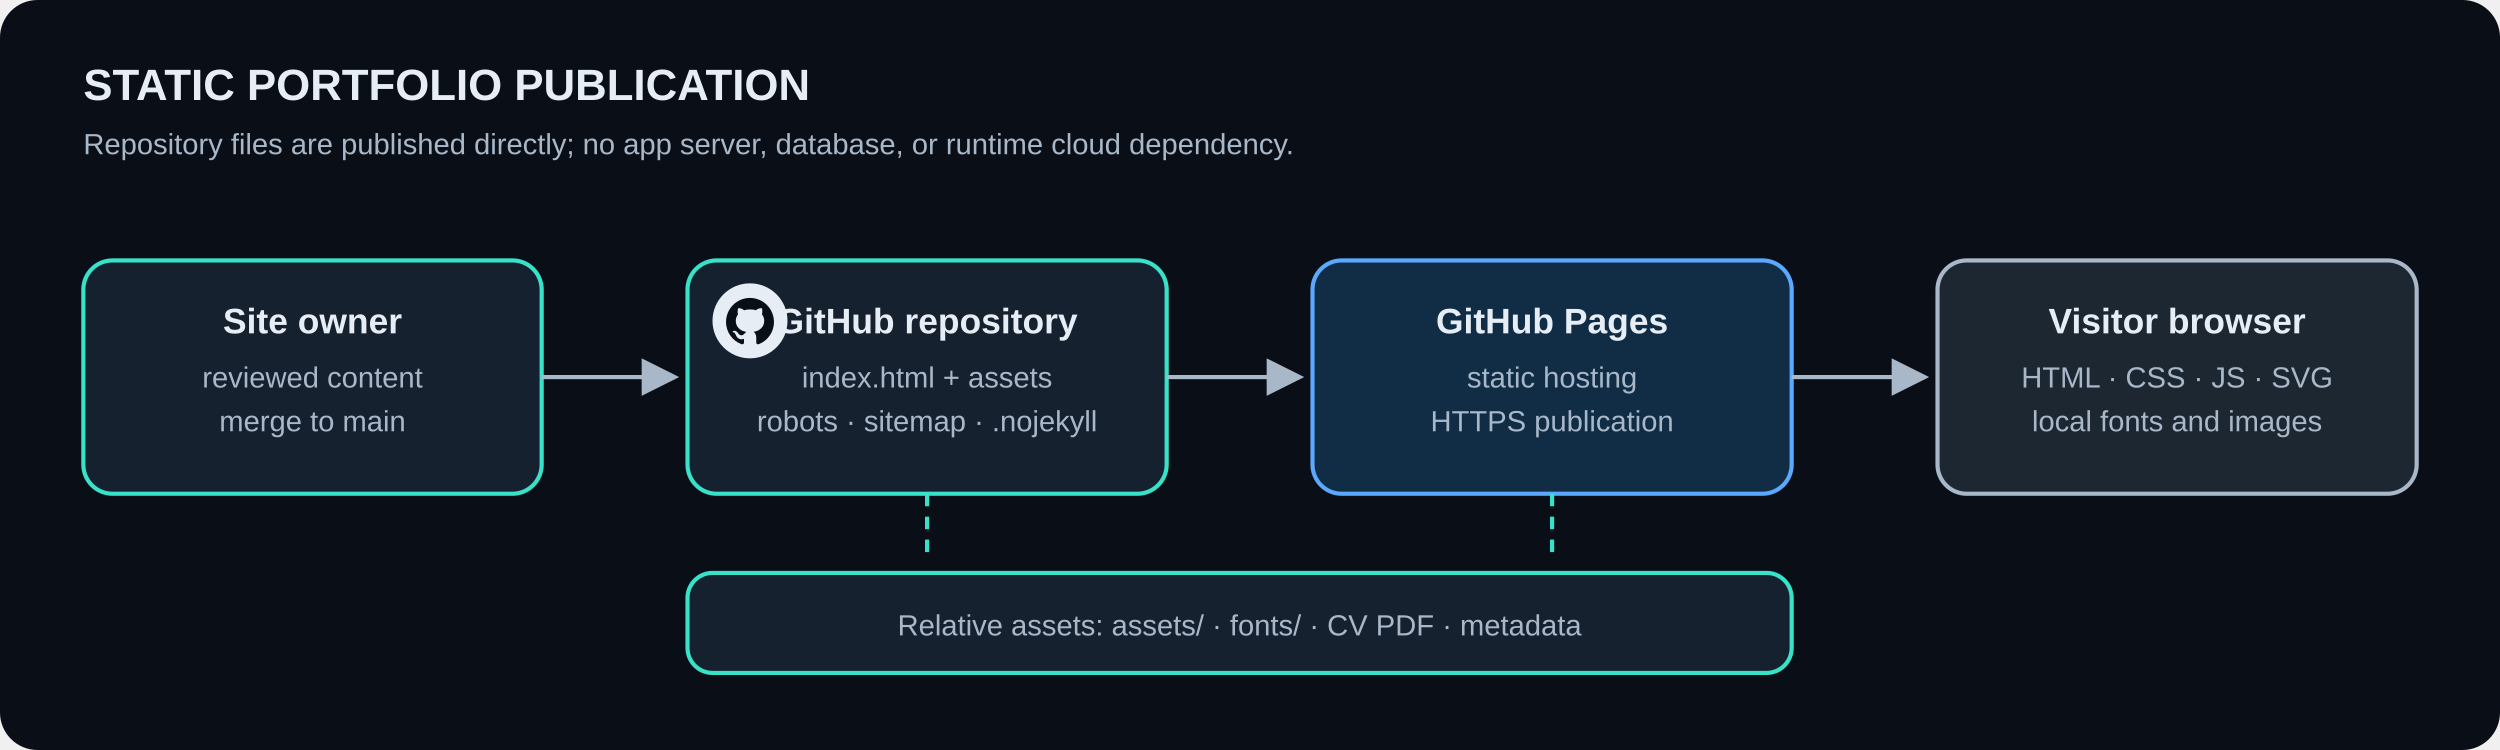
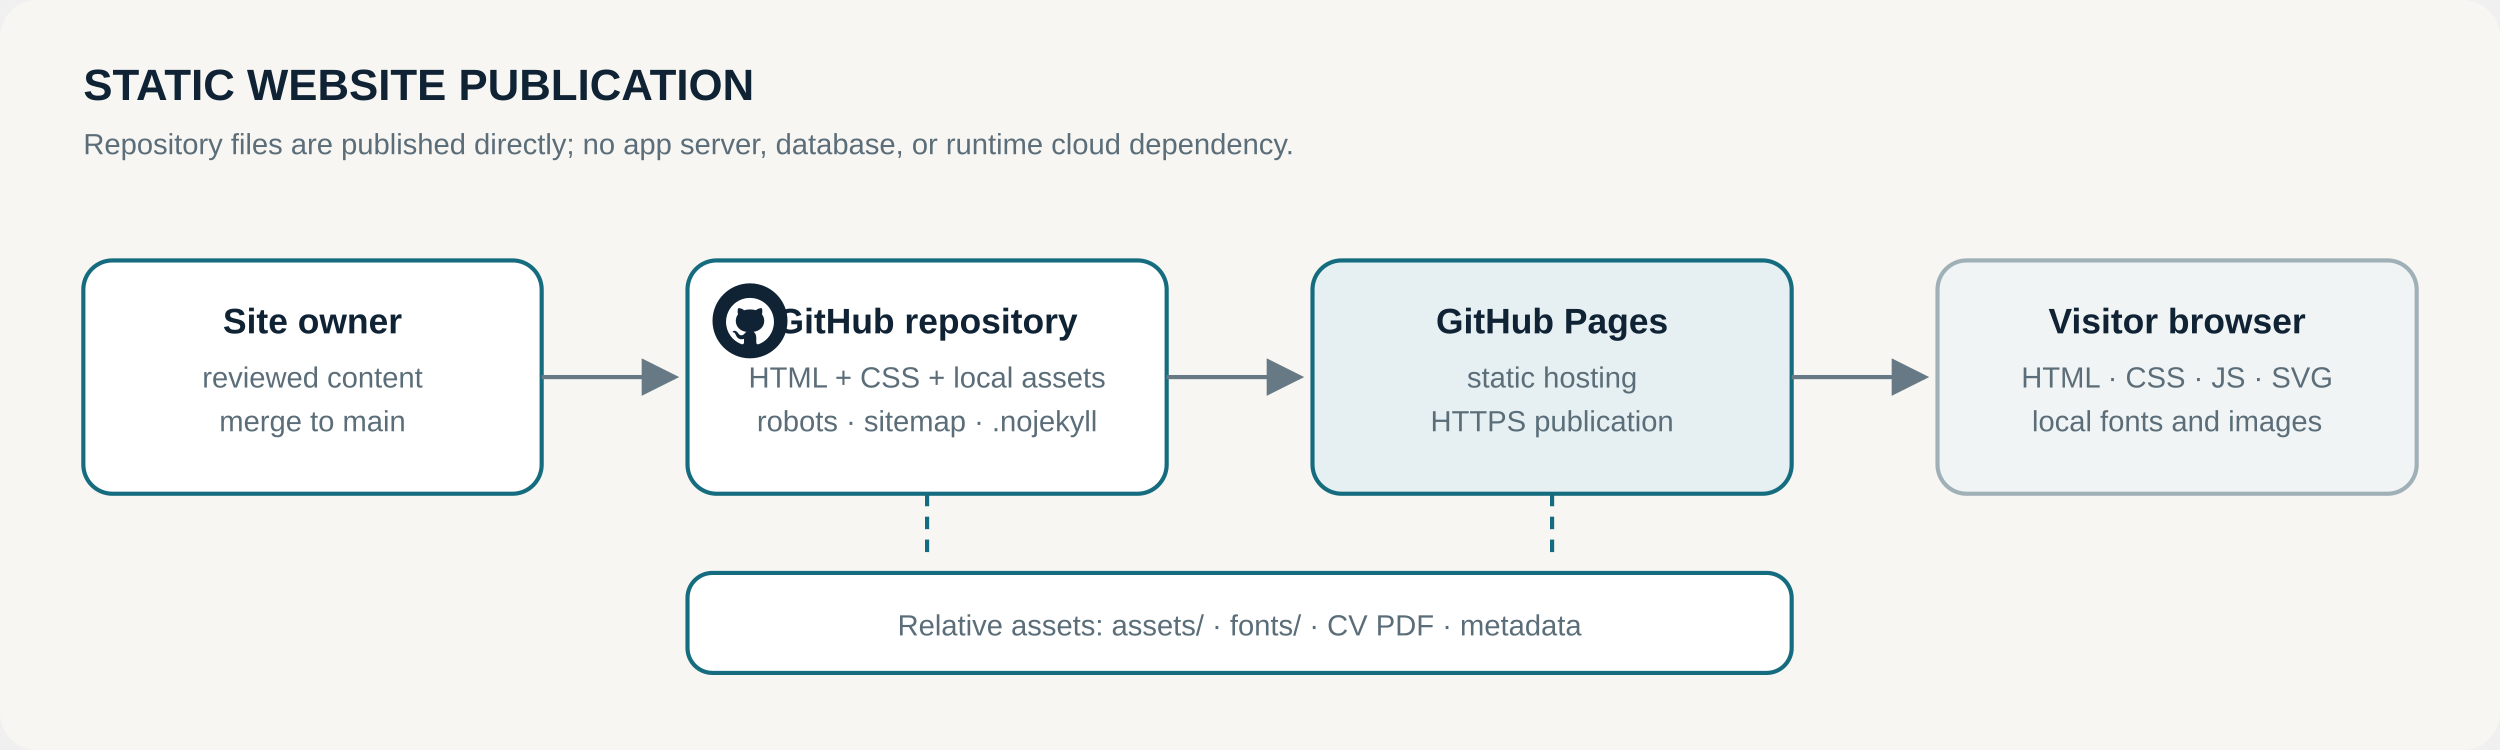
<svg xmlns="http://www.w3.org/2000/svg" width="1200" height="360" viewBox="0 0 1200 360" role="img" aria-labelledby="title desc">
  <defs>
    <marker id="arrow" markerWidth="9" markerHeight="9" refX="8" refY="4.5" orient="auto">
-       <path d="M0,0 L9,4.5 L0,9 Z" fill="#a9b8c9" />
+       <path d="M0,0 L9,4.5 L0,9 Z" fill="#667984" />
    </marker>
    <style>
-       .bg{fill:#0a0f17}.box{stroke-width:2}.source{fill:#16212f;stroke:#38e2c8}.host{fill:#102d45;stroke:#5aa9ff}.user{fill:#1c2732;stroke:#a9b8c9}.title{fill:#e6edf5;font:700 21px Arial,sans-serif}.label{fill:#e6edf5;font:700 17px Arial,sans-serif}.small{fill:#a9b8c9;font:14px Arial,sans-serif}.line{stroke:#a9b8c9;stroke-width:2;fill:none;marker-end:url(#arrow)}
+       .bg{fill:#f7f6f2}.box{stroke-width:2}.source{fill:#fff;stroke:#146c7e}.host{fill:#e6f0f2;stroke:#146c7e}.user{fill:#f1f4f5;stroke:#9fb0b7}.title{fill:#102334;font:700 21px Arial,sans-serif}.label{fill:#102334;font:700 17px Arial,sans-serif}.small{fill:#5a6d78;font:14px Arial,sans-serif}.line{stroke:#667984;stroke-width:2;fill:none;marker-end:url(#arrow)}
    </style>
  </defs>
  <rect class="bg" width="1200" height="360" rx="18" />
-   <text class="title" x="40" y="48">STATIC PORTFOLIO PUBLICATION</text>
+   <text class="title" x="40" y="48">STATIC WEBSITE PUBLICATION</text>
  <text class="small" x="40" y="74">Repository files are published directly; no app server, database, or runtime cloud dependency.</text>
  <rect class="box source" x="40" y="125" width="220" height="112" rx="14" />
  <text class="label" x="150" y="160" text-anchor="middle">Site owner</text>
  <text class="small" x="150" y="186" text-anchor="middle">reviewed content</text>
  <text class="small" x="150" y="207" text-anchor="middle">merge to main</text>
  <rect class="box source" x="330" y="125" width="230" height="112" rx="14" />
-   <circle cx="360" cy="154" r="18" fill="#e6edf5" />
-   <path d="M10.226 17.284c-2.965-.36-5.054-2.493-5.054-5.256 0-1.123.404-2.336 1.078-3.144-.292-.741-.247-2.314.09-2.965.898-.112 2.111.36 2.83 1.01.853-.269 1.752-.404 2.853-.404 1.1 0 1.999.135 2.807.382.696-.629 1.932-1.1 2.83-.988.315.606.36 2.179.067 2.942.72.854 1.101 2 1.101 3.167 0 2.763-2.089 4.852-5.098 5.234.763.494 1.28 1.572 1.28 2.807v2.336c0 .674.561 1.056 1.235.786 4.066-1.55 7.255-5.615 7.255-10.646C23.5 6.188 18.334 1 11.978 1 5.62 1 .5 6.188.5 12.545c0 4.986 3.167 9.12 7.435 10.669.606.225 1.19-.18 1.19-.786V20.63a2.9 2.9 0 0 1-1.078.224c-1.483 0-2.359-.808-2.987-2.313-.247-.607-.517-.966-1.034-1.033-.27-.023-.359-.135-.359-.27 0-.27.45-.471.898-.471.652 0 1.213.404 1.797 1.235.45.651.921.943 1.483.943.561 0 .92-.202 1.437-.719.382-.381.674-.718.944-.943" transform="translate(348 142)" fill="#0a0f17" />
+   <circle cx="360" cy="154" r="18" fill="#102334" />
+   <path d="M10.226 17.284c-2.965-.36-5.054-2.493-5.054-5.256 0-1.123.404-2.336 1.078-3.144-.292-.741-.247-2.314.09-2.965.898-.112 2.111.36 2.83 1.01.853-.269 1.752-.404 2.853-.404 1.1 0 1.999.135 2.807.382.696-.629 1.932-1.1 2.83-.988.315.606.36 2.179.067 2.942.72.854 1.101 2 1.101 3.167 0 2.763-2.089 4.852-5.098 5.234.763.494 1.28 1.572 1.28 2.807v2.336c0 .674.561 1.056 1.235.786 4.066-1.55 7.255-5.615 7.255-10.646C23.5 6.188 18.334 1 11.978 1 5.62 1 .5 6.188.5 12.545c0 4.986 3.167 9.12 7.435 10.669.606.225 1.19-.18 1.19-.786V20.63a2.9 2.9 0 0 1-1.078.224c-1.483 0-2.359-.808-2.987-2.313-.247-.607-.517-.966-1.034-1.033-.27-.023-.359-.135-.359-.27 0-.27.45-.471.898-.471.652 0 1.213.404 1.797 1.235.45.651.921.943 1.483.943.561 0 .92-.202 1.437-.719.382-.381.674-.718.944-.943" transform="translate(348 142)" fill="#fff" />
  <text class="label" x="445" y="160" text-anchor="middle">GitHub repository</text>
-   <text class="small" x="445" y="186" text-anchor="middle">index.html + assets</text>
+   <text class="small" x="445" y="186" text-anchor="middle">HTML + CSS + local assets</text>
  <text class="small" x="445" y="207" text-anchor="middle">robots · sitemap · .nojekyll</text>
  <rect class="box host" x="630" y="125" width="230" height="112" rx="14" />
  <text class="label" x="745" y="160" text-anchor="middle">GitHub Pages</text>
  <text class="small" x="745" y="186" text-anchor="middle">static hosting</text>
  <text class="small" x="745" y="207" text-anchor="middle">HTTPS publication</text>
  <rect class="box user" x="930" y="125" width="230" height="112" rx="14" />
  <text class="label" x="1045" y="160" text-anchor="middle">Visitor browser</text>
  <text class="small" x="1045" y="186" text-anchor="middle">HTML · CSS · JS · SVG</text>
  <text class="small" x="1045" y="207" text-anchor="middle">local fonts and images</text>
  <path class="line" d="M260 181 H324" />
  <path class="line" d="M560 181 H624" />
  <path class="line" d="M860 181 H924" />
  <rect class="box source" x="330" y="275" width="530" height="48" rx="12" />
  <text class="small" x="595" y="305" text-anchor="middle">Relative assets: assets/ · fonts/ · CV PDF · metadata</text>
-   <path d="M445 237 V268" stroke="#38e2c8" stroke-width="2" stroke-dasharray="6 5" />
-   <path d="M745 237 V268" stroke="#38e2c8" stroke-width="2" stroke-dasharray="6 5" />
+   <path d="M445 237 V268" stroke="#146c7e" stroke-width="2" stroke-dasharray="6 5" />
+   <path d="M745 237 V268" stroke="#146c7e" stroke-width="2" stroke-dasharray="6 5" />
</svg>
